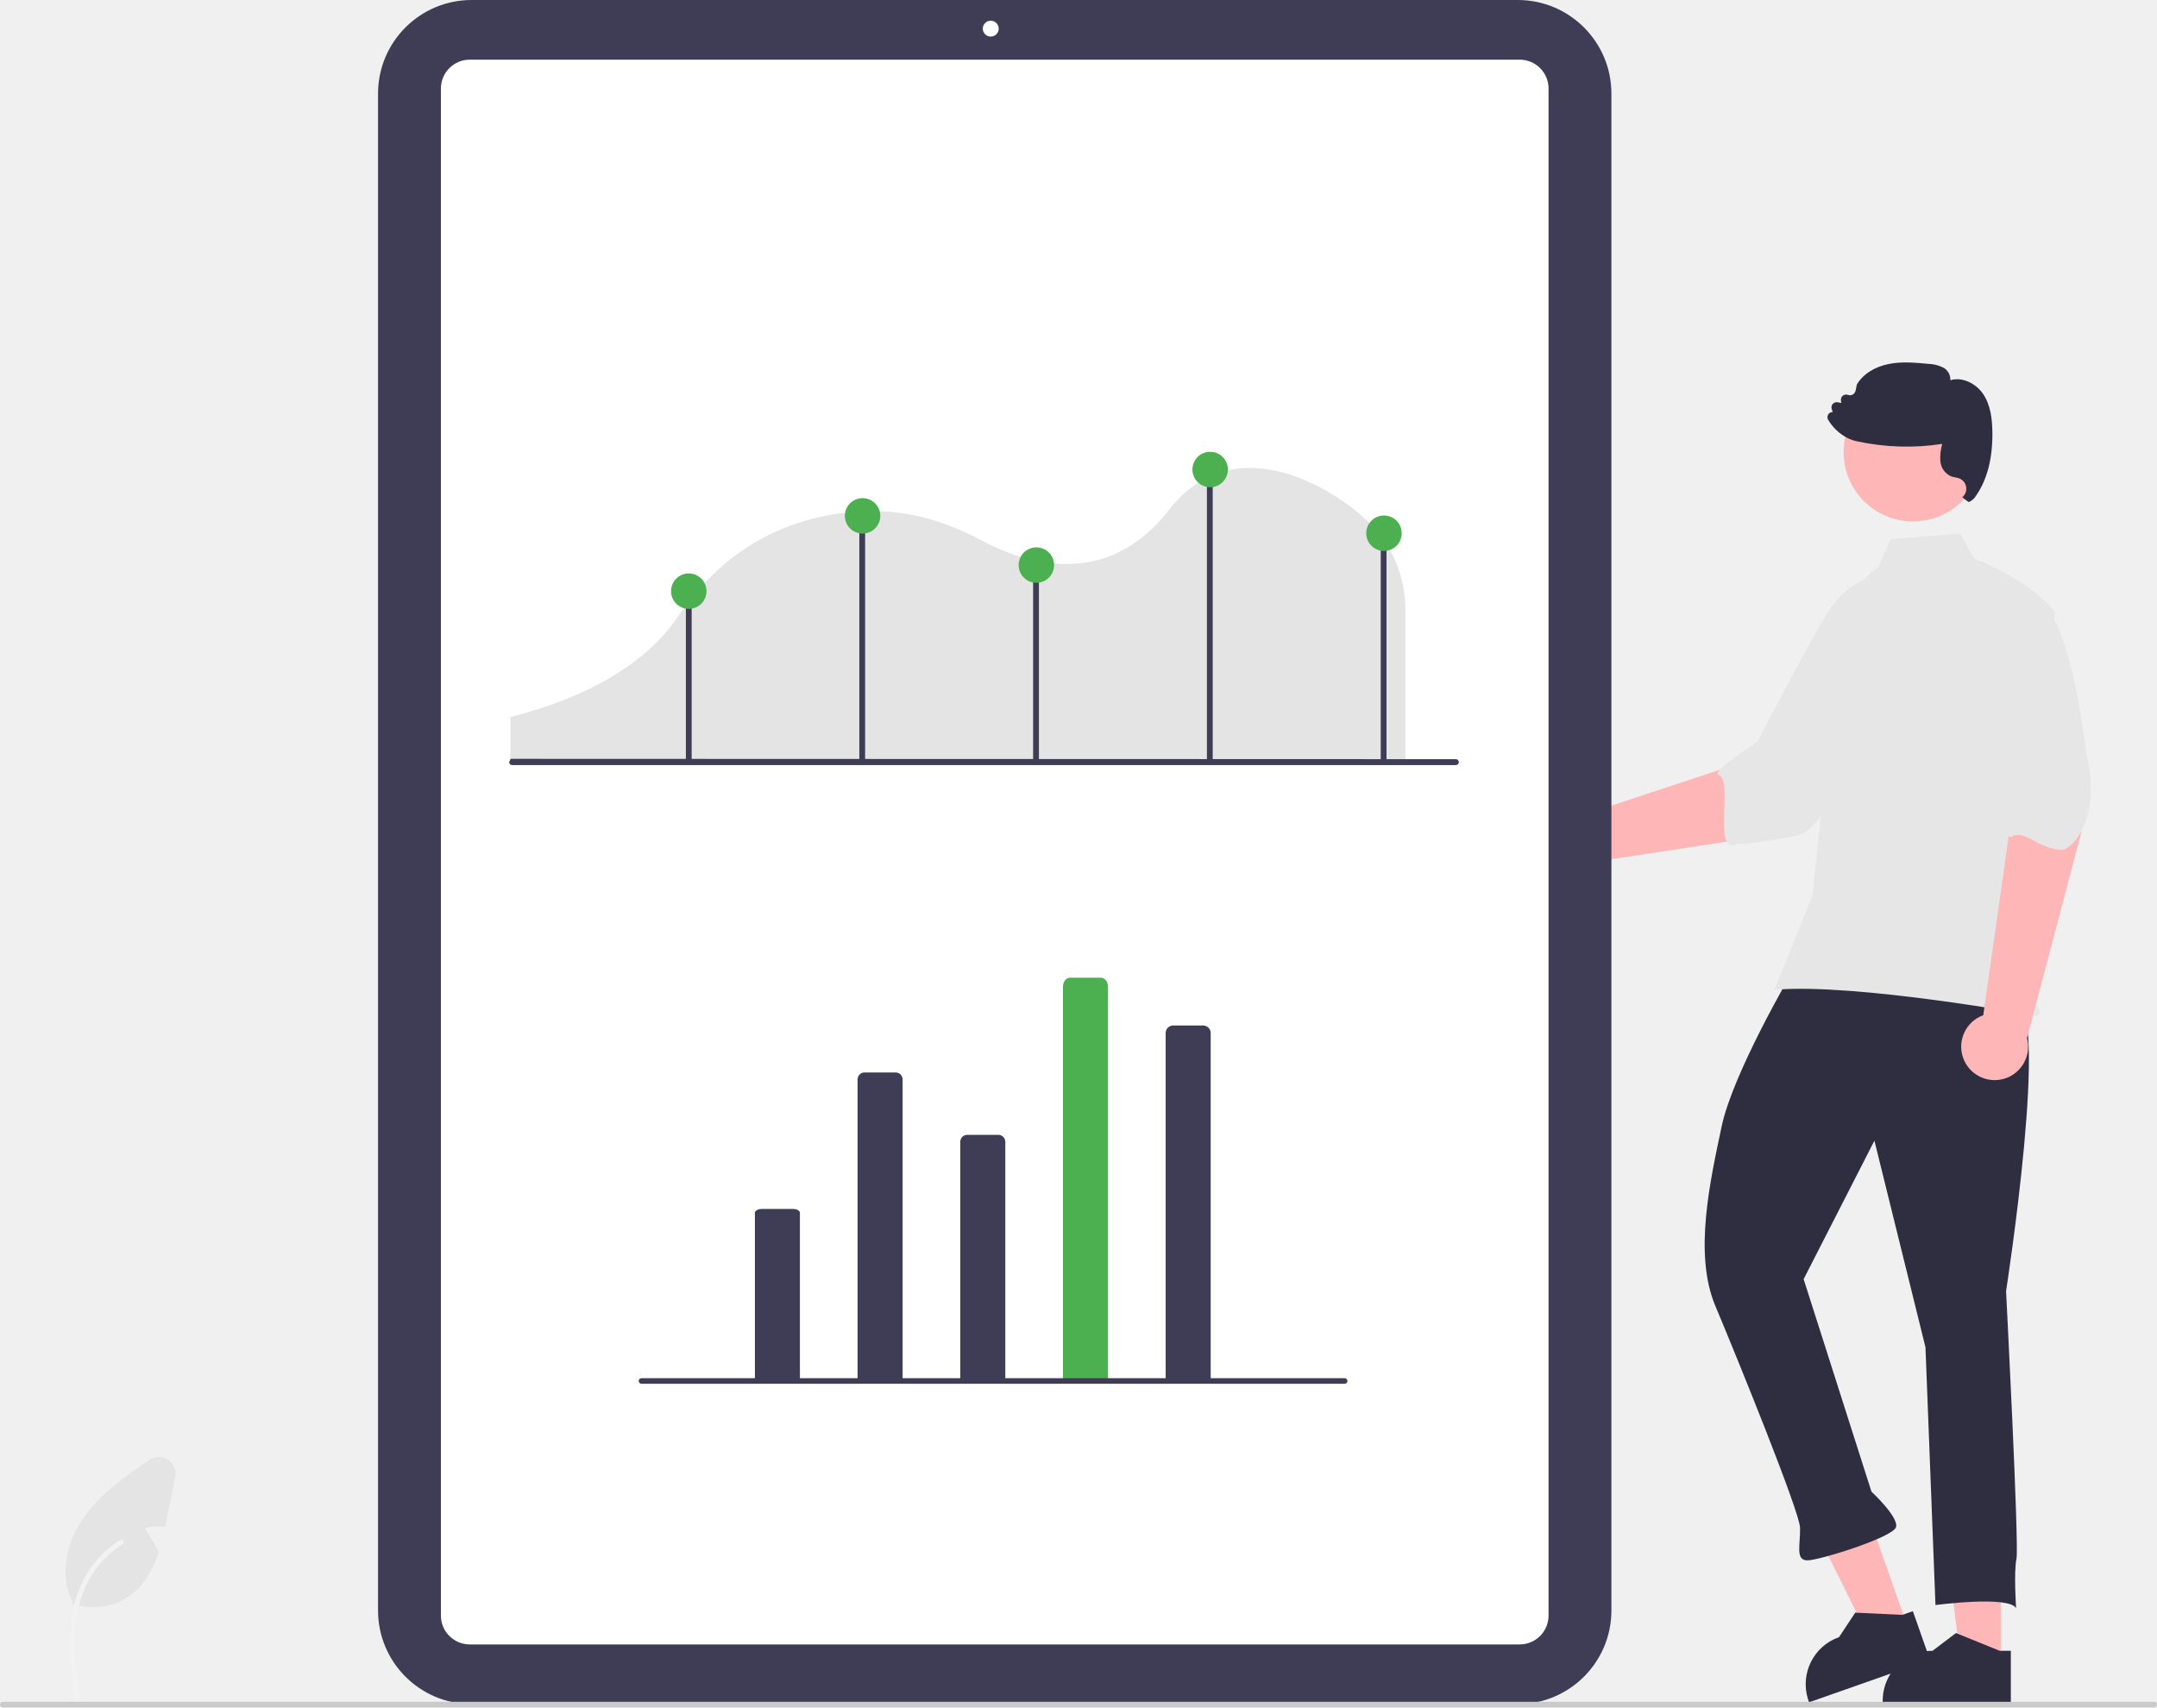
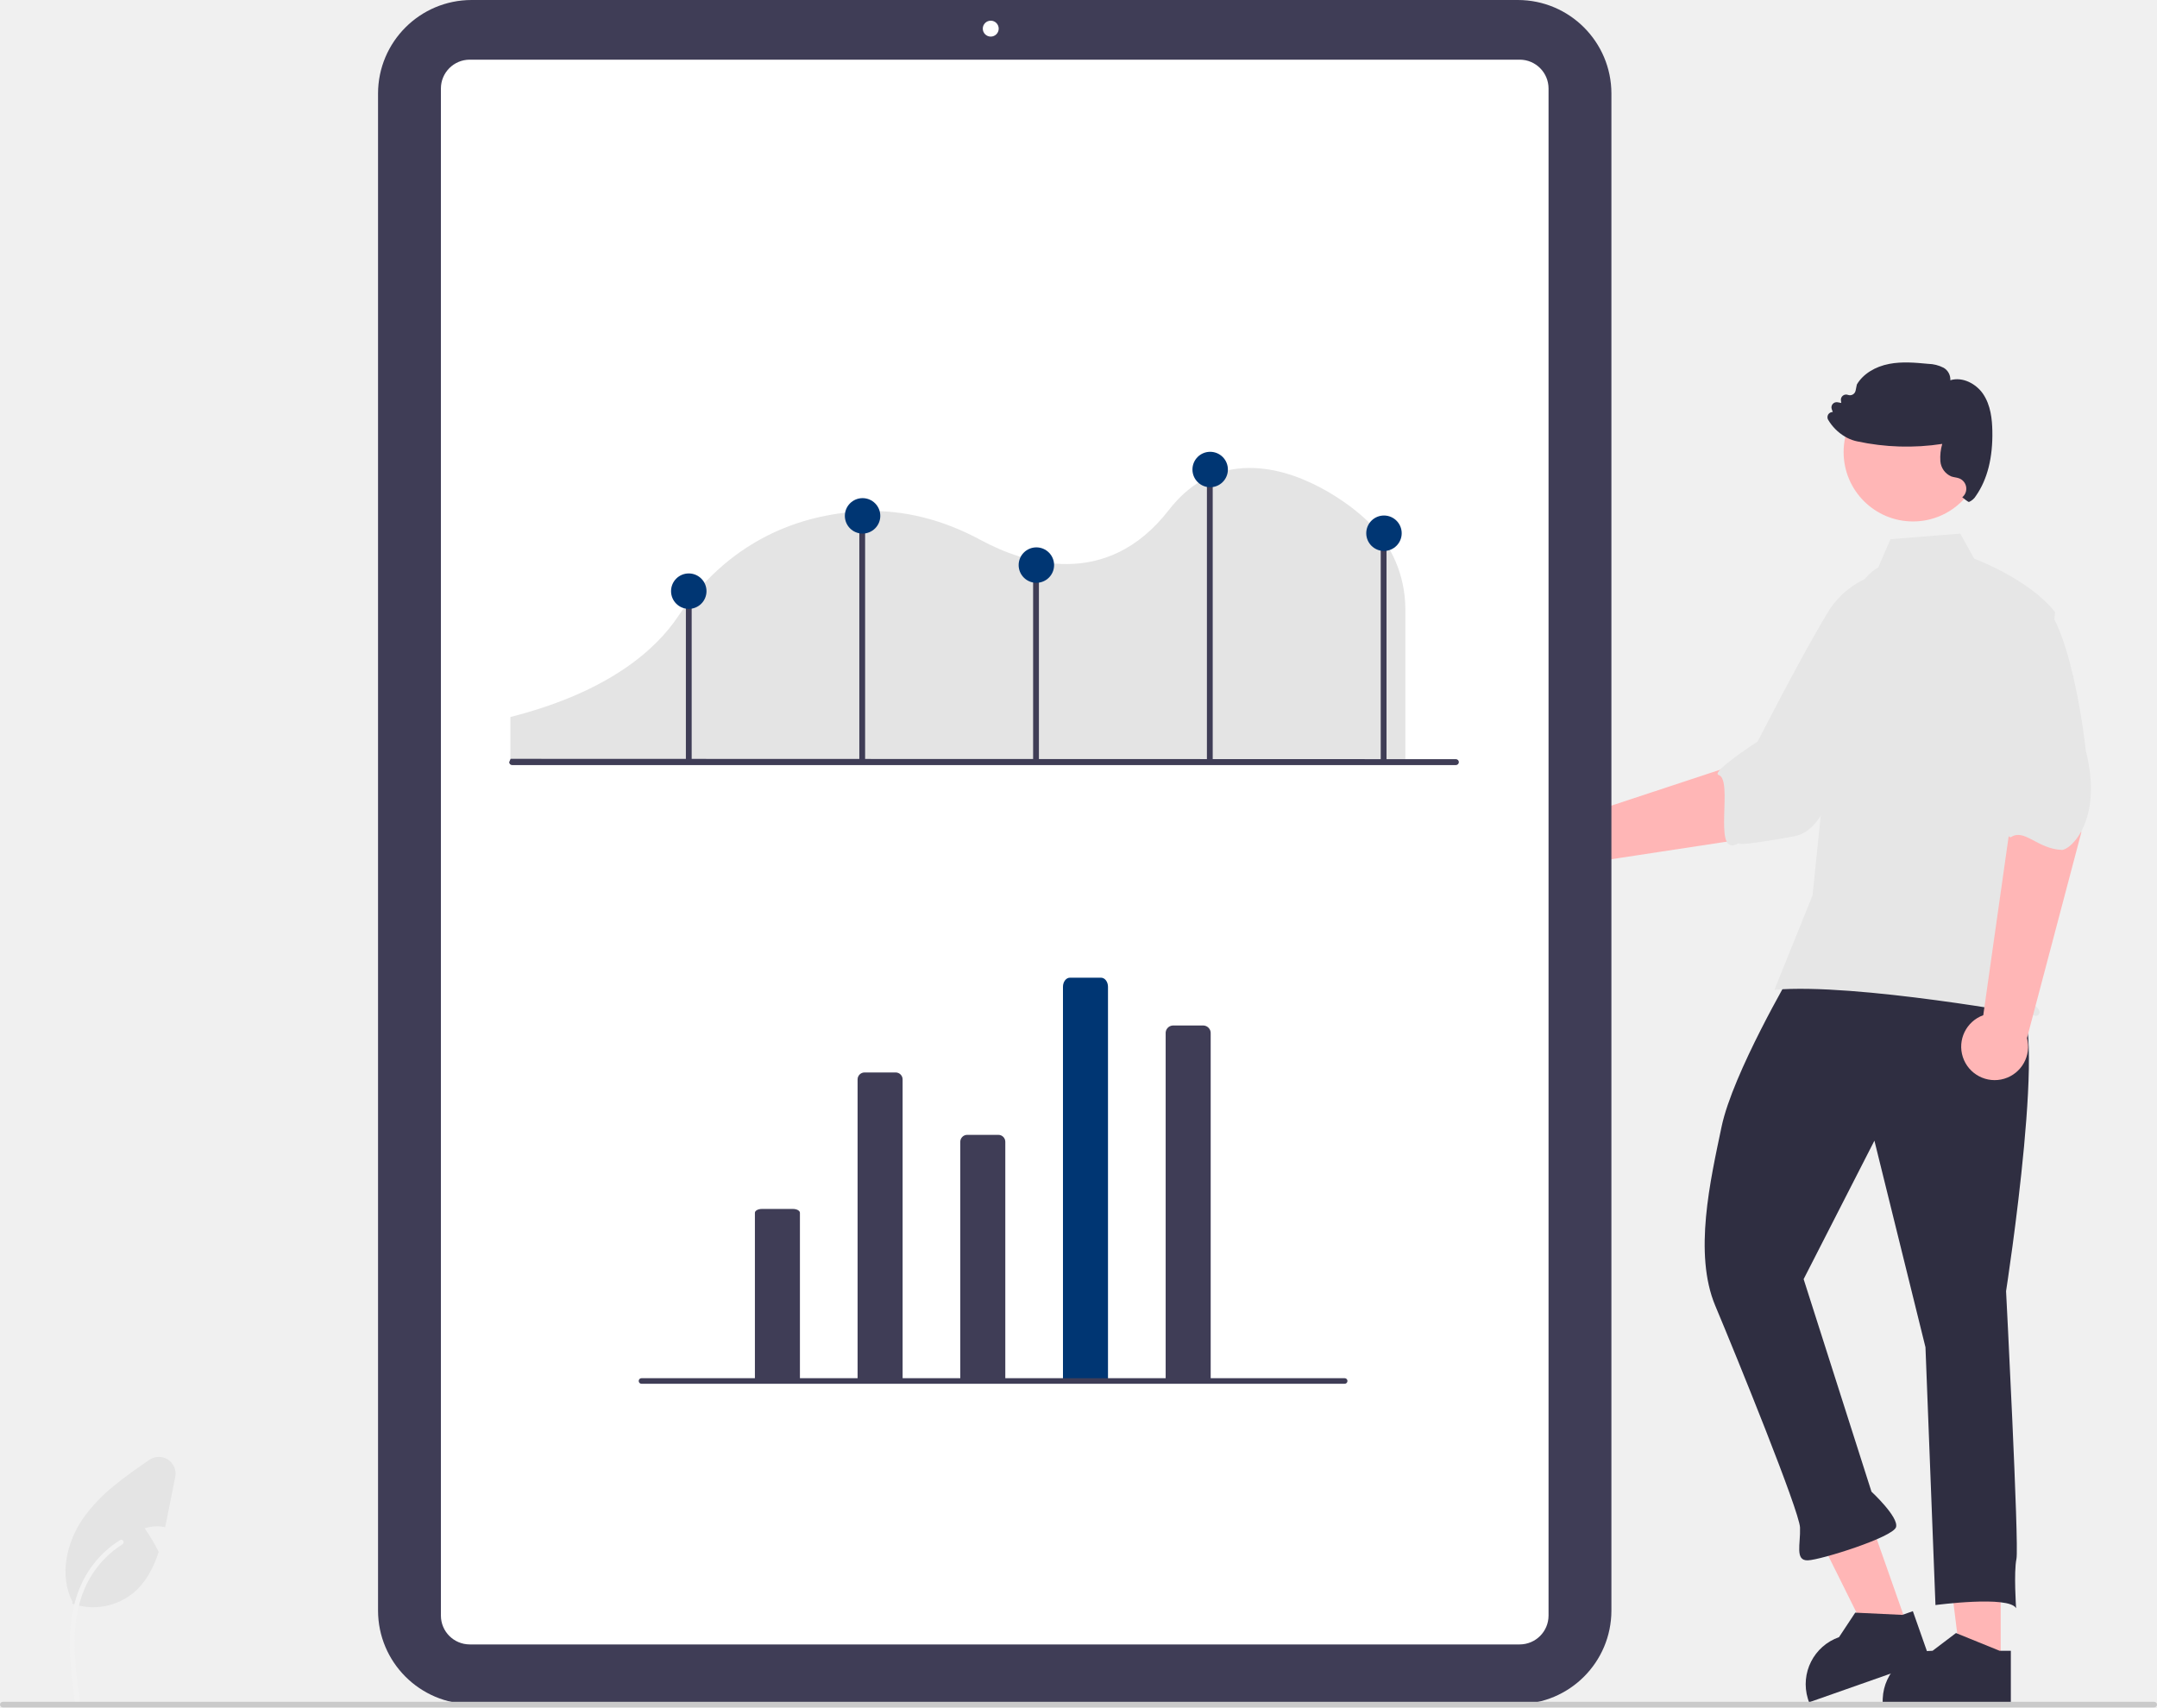
<svg xmlns="http://www.w3.org/2000/svg" data-name="Layer 1" width="773" height="612" viewBox="0 0 773 612">
  <polygon points="716.987 596.364 702.742 596.363 695.965 541.418 716.989 541.419 716.987 596.364" fill="#ffb6b6" />
  <path d="M930.107,735.708l-15.199-6.174-.448-.184-8.393,6.358a17.87,17.87,0,0,0-17.855,17.096c-.023.253-.023.517-.023.782v.586h45.932V735.708Z" transform="translate(-213.5 -144)" fill="#2f2e41" />
  <polygon points="683.627 583.107 670.189 587.835 645.56 538.254 665.392 531.277 683.627 583.107" fill="#ffb6b6" />
  <path d="M895.224,722.842l-16.387-.779-.484-.025-5.807,8.783a17.87,17.87,0,0,0-11.169,22.054c.062.246.15.496.238.745l.195.553,43.328-15.245L899.009,721.51Z" transform="translate(-213.5 -144)" fill="#2f2e41" />
  <path d="M935.521,503.453c13.032-.505-3.111,103.348-3.111,103.348s4.722,91.179,3.721,95.964-.126,17.69-.126,17.69c-2.553-4.647-28.895-1.14-28.895-1.14l-3.583-92.41-18.296-74.042-25.366,49.631,24.312,76.181s9.845,9.11,8.799,12.711-26.836,11.719-31.575,11.903-2.599-5.832-2.829-11.756-22.53-60.826-30.373-79.506-1.746-45.02,2.258-64.16,25.068-55.059,25.068-55.059C881.67,463.32,922.489,503.959,935.521,503.453Z" transform="translate(-213.5 -144)" fill="#2f2e41" />
  <path d="M850.421,442.927l32.631-35.496-26.706-21.073-13.193,29.168-59.855,19.774a11.991,11.991,0,1,0,3.856,17.258Z" transform="translate(-213.5 -144)" fill="#ffb6b6" />
  <path d="M910.238,362.726c5.915,13.189-30.173,50.87-30.173,50.87-9.87,7.982-11.434,27.96-23.667,30.184-33,6-12.476-.279-21,3-8.022,3.085-.633-23.322-6-25-3.069-.96,14-12,14-12s15.383-30.167,24.841-45.815a30.644,30.644,0,0,1,25.329-15.258S904.323,349.537,910.238,362.726Z" transform="translate(-213.5 -144)" fill="#e6e6e6" />
  <circle cx="685.551" cy="162.05" r="24.856" fill="#ffb6b6" />
  <path d="M886.623,347.335c-5.355,3.184-8.558,9.033-10.397,14.985a142.008,142.008,0,0,0-6.102,33.929l-7.074,68.705-13.652,33.826c29.195-2.534,93.938,9.362,93.938,9.362s2.405-.802,0-3.207-4.747-.274-2.342-2.68.747.274-.055-2.131,0-.802.802-1.604-6.207-8.018-6.207-8.018l6.415-42.137,8.018-84.993c-9.622-12.027-28.973-19.117-28.973-19.117l-5-9-25,2Z" transform="translate(-213.5 -144)" fill="#e6e6e6" />
  <path d="M959.384,442.358l-6.168-36.36L931.75,409.887l1.886,31.804-9.396,66.201a11.991,11.991,0,1,0,15.668,8.198Z" transform="translate(-213.5 -144)" fill="#ffb6b6" />
  <path d="M941.651,357.277c13.891,3.999,19.363,55.886,19.363,55.886,6.292,25.041-5.616,35.587-8.638,35.477-8.589-.313-13.347-7.665-18.093-4.65-2.715,1.724-3.222-18.085-3.222-18.085s-9.74-18.431-15.582-35.757a30.644,30.644,0,0,1,4.703-29.193S927.76,353.277,941.651,357.277Z" transform="translate(-213.5 -144)" fill="#e6e6e6" />
  <path d="M927.494,298.454c-.082-4.038-.539-9.203-3.368-13.323-2.387-3.466-7.201-6.212-11.688-4.839a4.86,4.86,0,0,0-2.419-4.479,12.766,12.766,0,0,0-5.55-1.398c-4.553-.425-9.269-.866-13.879.008-5.174.981-9.408,3.645-11.606,7.315l-.049.114-.45,2.174a2.064,2.064,0,0,1-1.022,1.39,2.028,2.028,0,0,1-1.725.123,1.872,1.872,0,0,0-2.509,2.027l.123.866-1.3-.245a1.867,1.867,0,0,0-2.101,2.493l.36.989a2.001,2.001,0,0,0-1.43.629,1.829,1.829,0,0,0-.245,2.141,17.011,17.011,0,0,0,5.999,6.032,14.143,14.143,0,0,0,3.572,1.528q.392.11.809.196a84.238,84.238,0,0,0,30.528.915,17.293,17.293,0,0,0-.678,6.179,6.49,6.49,0,0,0,3.899,5.476,8.175,8.175,0,0,0,1.422.343,8.773,8.773,0,0,1,1.365.335,3.975,3.975,0,0,1,1.161,6.8s2.141,1.774,2.411,1.684a5.503,5.503,0,0,0,2.517-2.24C925.72,315.823,927.69,308.009,927.494,298.454Z" transform="translate(-213.5 -144)" fill="#2f2e41" />
  <path d="M276.298,673.359l-2.92,14.65c-.22,1.12-.45,2.26-.7,3.39a14.288,14.288,0,0,0-7.34.41,68.511,68.511,0,0,1,5.04,8.43c-1.84,5.67-4.54,10.91-9.06,14.7a22.72,22.72,0,0,1-21.95,3.86l.13-.58c-4.86-9.43-2.22-21.32,3.82-30.03a58.385,58.385,0,0,1,10.85-11.47c4.08-3.4,8.49-6.45,12.86-9.46A5.99,5.99,0,0,1,276.298,673.359Z" transform="translate(-213.5 -144)" fill="#e4e4e4" />
  <path id="be1e012d-741d-449e-8fcc-758c982c5719-31" data-name="a4b268fa-75d0-4ac1-9d87-14bdca948464-2189" d="M240.408,754.049c-1.229-8.953-2.493-18.02-1.631-27.069.766-8.036,3.217-15.885,8.209-22.321a37.132,37.132,0,0,1,9.527-8.633c.953-.6,1.829.909.881,1.507a35.3,35.3,0,0,0-13.963,16.847c-3.04,7.732-3.528,16.161-3,24.374.317,4.967.988,9.9,1.665,14.83a.9.9,0,0,1-.61,1.074.878.878,0,0,1-1.074-.61Z" transform="translate(-213.5 -144)" fill="#f2f2f2" />
  <path d="M757.457,754.815H382.499a33.559,33.559,0,0,1-33.521-33.521V177.521A33.559,33.559,0,0,1,382.499,144H757.457a33.559,33.559,0,0,1,33.521,33.521V721.294A33.559,33.559,0,0,1,757.457,754.815Z" transform="translate(-213.5 -144)" fill="#3f3d56" />
  <path d="M758.117,733.428H381.839a10.345,10.345,0,0,1-10.333-10.333V175.72A10.345,10.345,0,0,1,381.839,165.387H758.117a10.345,10.345,0,0,1,10.333,10.333V723.095A10.345,10.345,0,0,1,758.117,733.428Z" transform="translate(-213.5 -144)" fill="#fff" />
  <circle cx="355.052" cy="10.266" r="2.852" fill="#fff" />
  <path d="M396.416,416.958H717.129V361.989a43.525,43.525,0,0,0-13.35-31.003l-.087-.085c-5.728-5.747-24.871-20.334-44.678-19.097-10.463.651-19.421,5.694-26.624,14.987-22.421,28.939-51.874,19.17-67.435,10.772-13.714-7.403-27.719-10.877-41.629-10.324-19.482.762-46.902,7.939-66.9,37.804-7.638,11.398-24.248,26.869-60.011,35.961Z" transform="translate(-213.5 -144)" fill="#e4e4e4" />
  <path d="M735.275,418.236H397.033a1.059,1.059,0,0,1-1.059-1.059l.514-1.178,338.787.119a1.059,1.059,0,0,1,.008,2.117H735.275Z" transform="translate(-213.5 -144)" fill="#3f3d56" />
  <rect x="245.796" y="211.893" width="2.076" height="60.853" fill="#3f3d56" />
  <rect x="307.953" y="183.473" width="2.076" height="89.274" fill="#3f3d56" />
  <rect x="370.237" y="202.158" width="2.076" height="70.589" fill="#3f3d56" />
  <rect x="432.521" y="167.901" width="2.076" height="104.845" fill="#3f3d56" />
  <rect x="494.806" y="191.777" width="2.076" height="80.97" fill="#3f3d56" />
-   <circle cx="309.119" cy="184.904" r="6.351" fill="#4caf50" />
-   <circle cx="433.687" cy="168.294" r="6.351" fill="#4caf50" />
-   <circle cx="371.403" cy="202.551" r="6.351" fill="#4caf50" />
-   <circle cx="246.834" cy="211.893" r="6.351" fill="#4caf50" />
-   <circle cx="495.972" cy="191.132" r="6.351" fill="#4caf50" />
+   <circle cx="309.119" cy="184.904" r="6.351" fill="#003673" />
+   <circle cx="433.687" cy="168.294" r="6.351" fill="#003673" />
+   <circle cx="371.403" cy="202.551" r="6.351" fill="#003673" />
+   <circle cx="246.834" cy="211.893" r="6.351" fill="#003673" />
+   <circle cx="495.972" cy="191.132" r="6.351" fill="#003673" />
  <path id="a4d45831-8716-4b64-a6ef-6ac76b30bec6-32" data-name="ba0cc859-1ca5-421a-9acf-7fb9aa3b4e23-2190" d="M520.832,638.425V530.908a2.497,2.497,0,0,1,2.497-2.497h11.142a2.497,2.497,0,0,1,2.497,2.497h0V638.705Z" transform="translate(-213.5 -144)" fill="#3f3d56" />
  <path id="e47965a5-c77a-47fe-8f22-91afd76d11c1-33" data-name="a524792d-c043-478e-a7da-ec48af772355-2191" d="M557.633,638.762V553.271a2.497,2.497,0,0,1,2.497-2.497H571.272a2.497,2.497,0,0,1,2.497,2.497h0V638.578Z" transform="translate(-213.5 -144)" fill="#3f3d56" />
  <path id="a17b0076-4b56-474c-b462-926860482cb0-34" data-name="fd6a765d-e5c4-40cb-8615-8d176b643a05-2192" d="M631.234,638.381V514.461a2.708,2.708,0,0,1,2.497-2.878h11.142a2.708,2.708,0,0,1,2.497,2.878V638.705Z" transform="translate(-213.5 -144)" fill="#3f3d56" />
  <path id="a2627fbd-9d0e-4b9f-a679-ef465f59240b-35" data-name="bd64d803-c830-42f7-b93c-47122685f128-2193" d="M484.032,638.549V578.723c0-.767,1.118-1.389,2.497-1.389h11.142c1.379,0,2.497.623,2.497,1.389v59.983Z" transform="translate(-213.5 -144)" fill="#3f3d56" />
-   <path id="f464d937-5e54-43a6-afd6-2e12572d9c7e-36" data-name="f4fc54bd-288c-4bcd-8f44-6b7e88ac2463-2194" d="M594.433,638.339V497.712c0-1.804,1.118-3.266,2.497-3.266h11.142c1.379,0,2.497,1.462,2.497,3.266V638.705Z" transform="translate(-213.5 -144)" fill="#4caf50" />
+   <path id="f464d937-5e54-43a6-afd6-2e12572d9c7e-36" data-name="f4fc54bd-288c-4bcd-8f44-6b7e88ac2463-2194" d="M594.433,638.339V497.712c0-1.804,1.118-3.266,2.497-3.266h11.142c1.379,0,2.497,1.462,2.497,3.266V638.705Z" transform="translate(-213.5 -144)" fill="#003673" />
  <path d="M695.39,640h-252a1,1,0,0,1,0-2h252a1,1,0,0,1,0,2Z" transform="translate(-213.5 -144)" fill="#3f3d56" />
  <path d="M985.5,756h-771a1,1,0,0,1,0-2h771a1,1,0,0,1,0,2Z" transform="translate(-213.5 -144)" fill="#cacaca" />
</svg>
